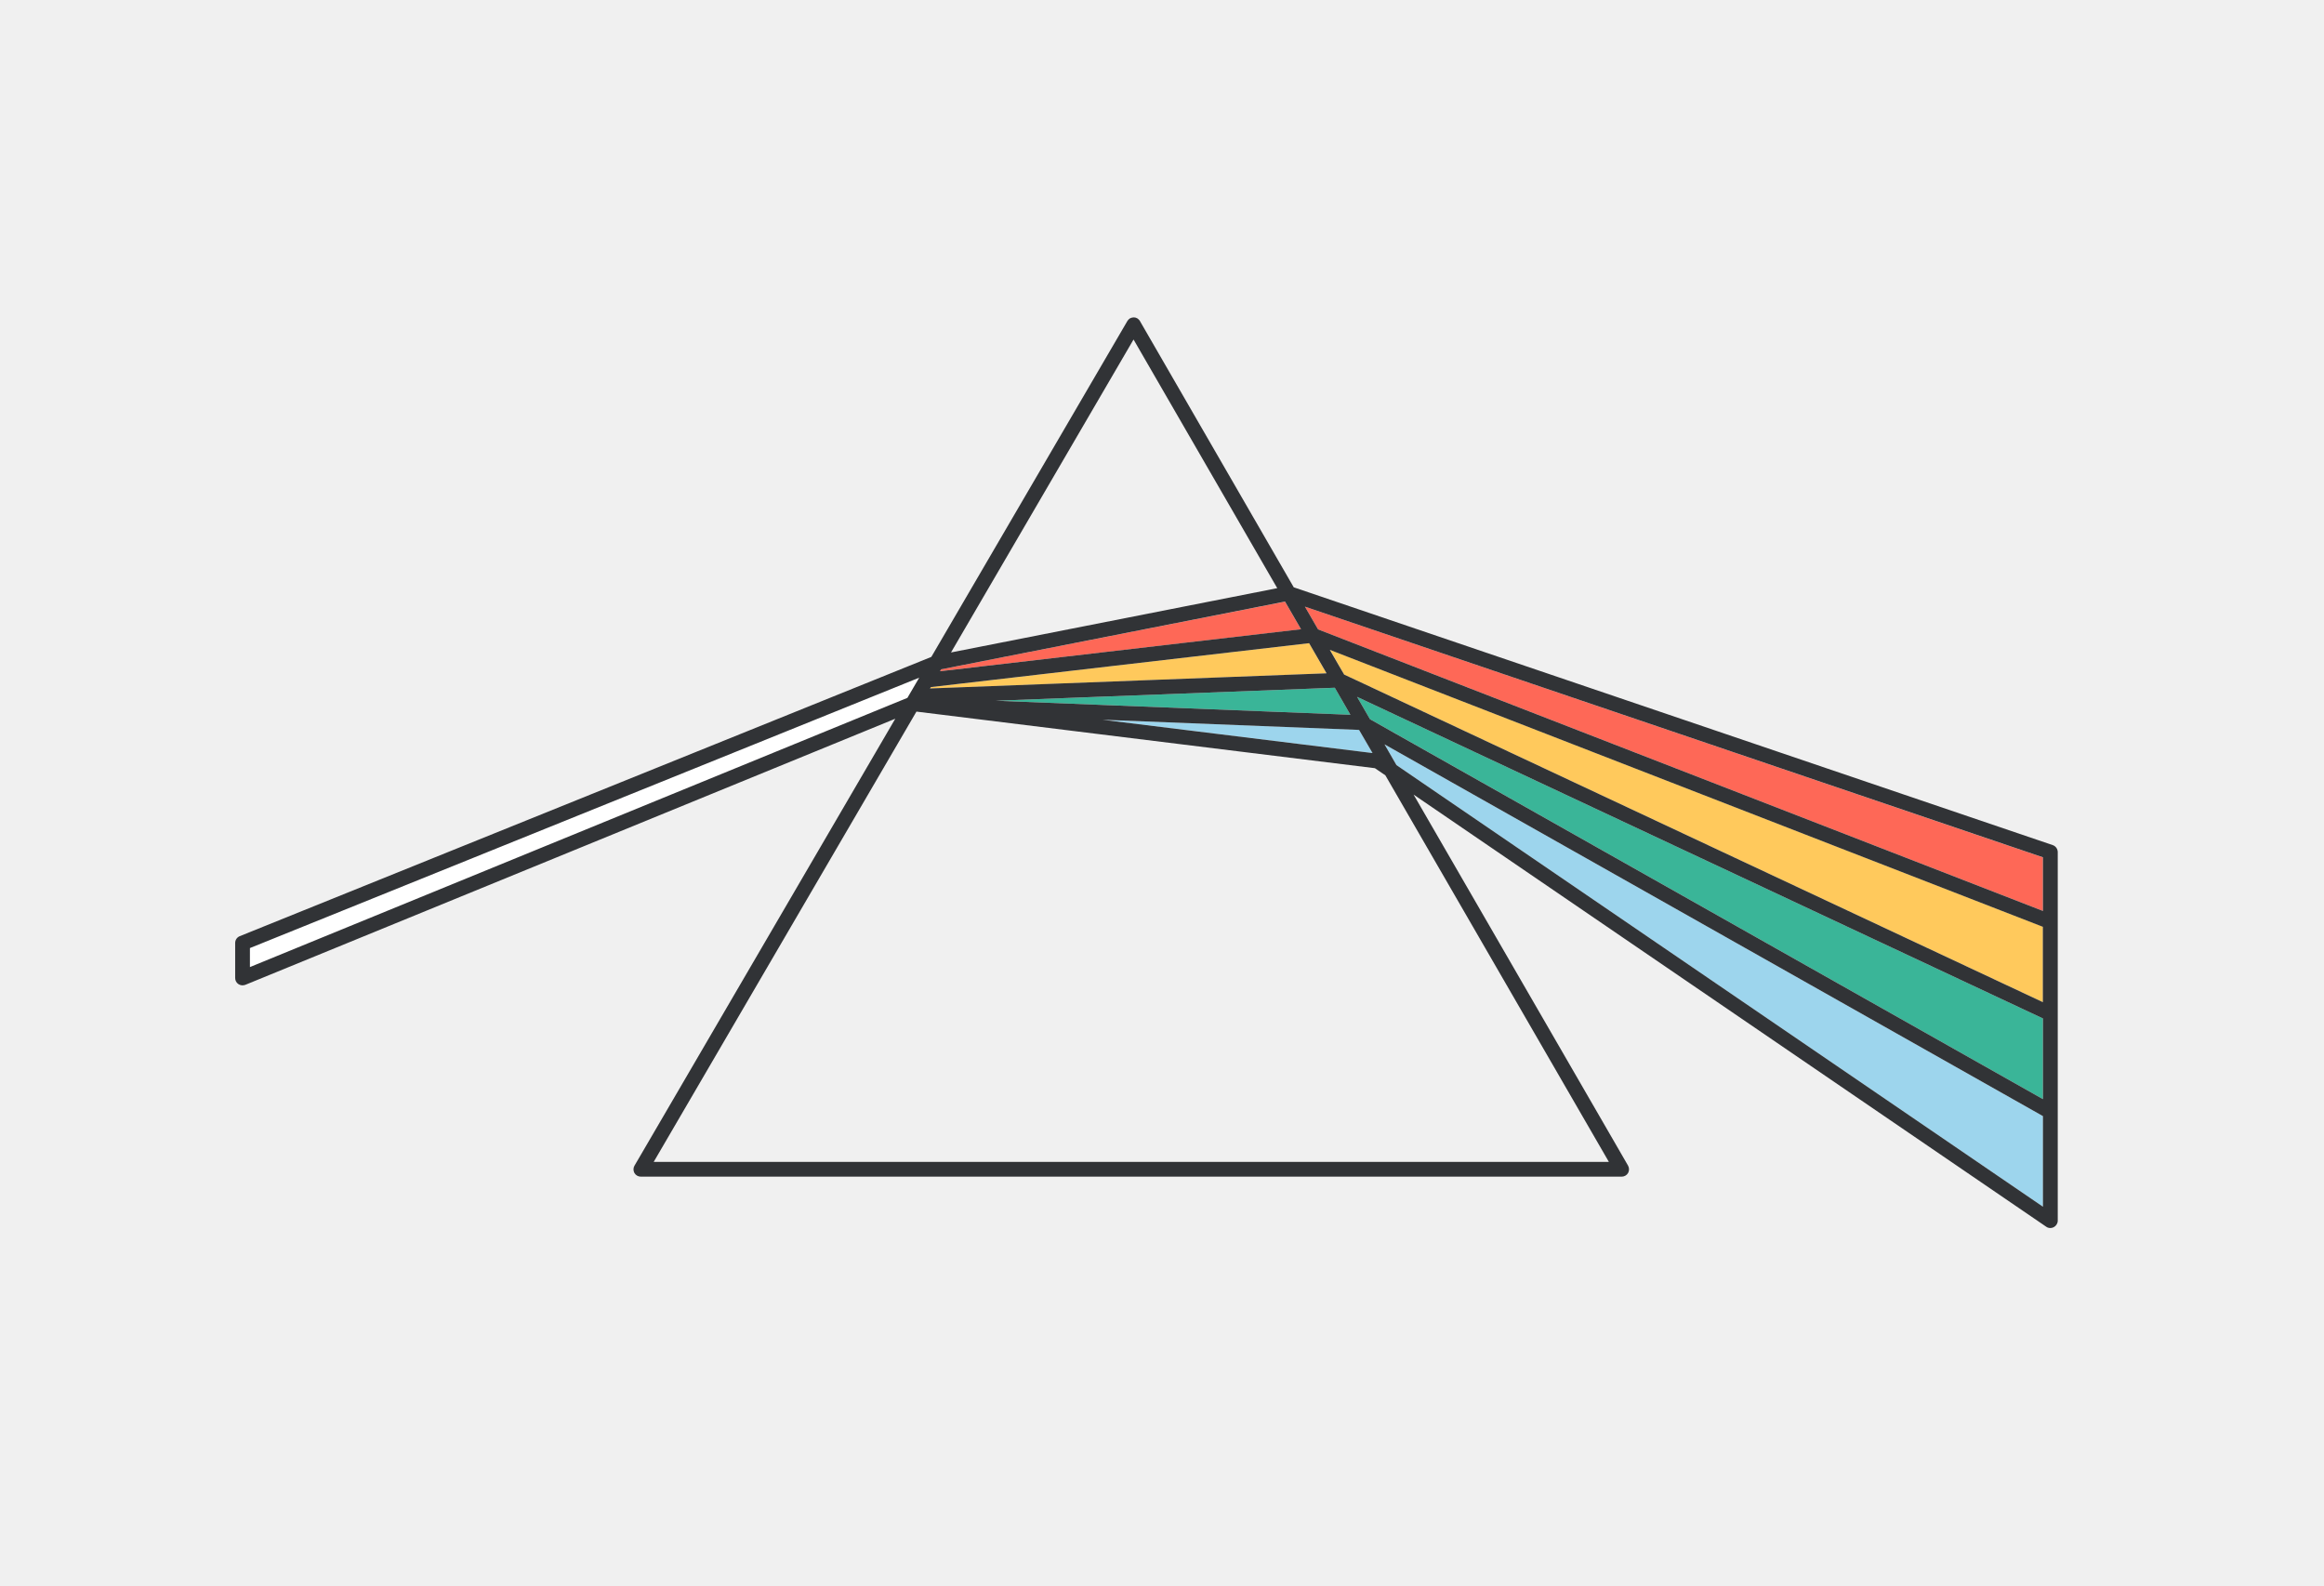
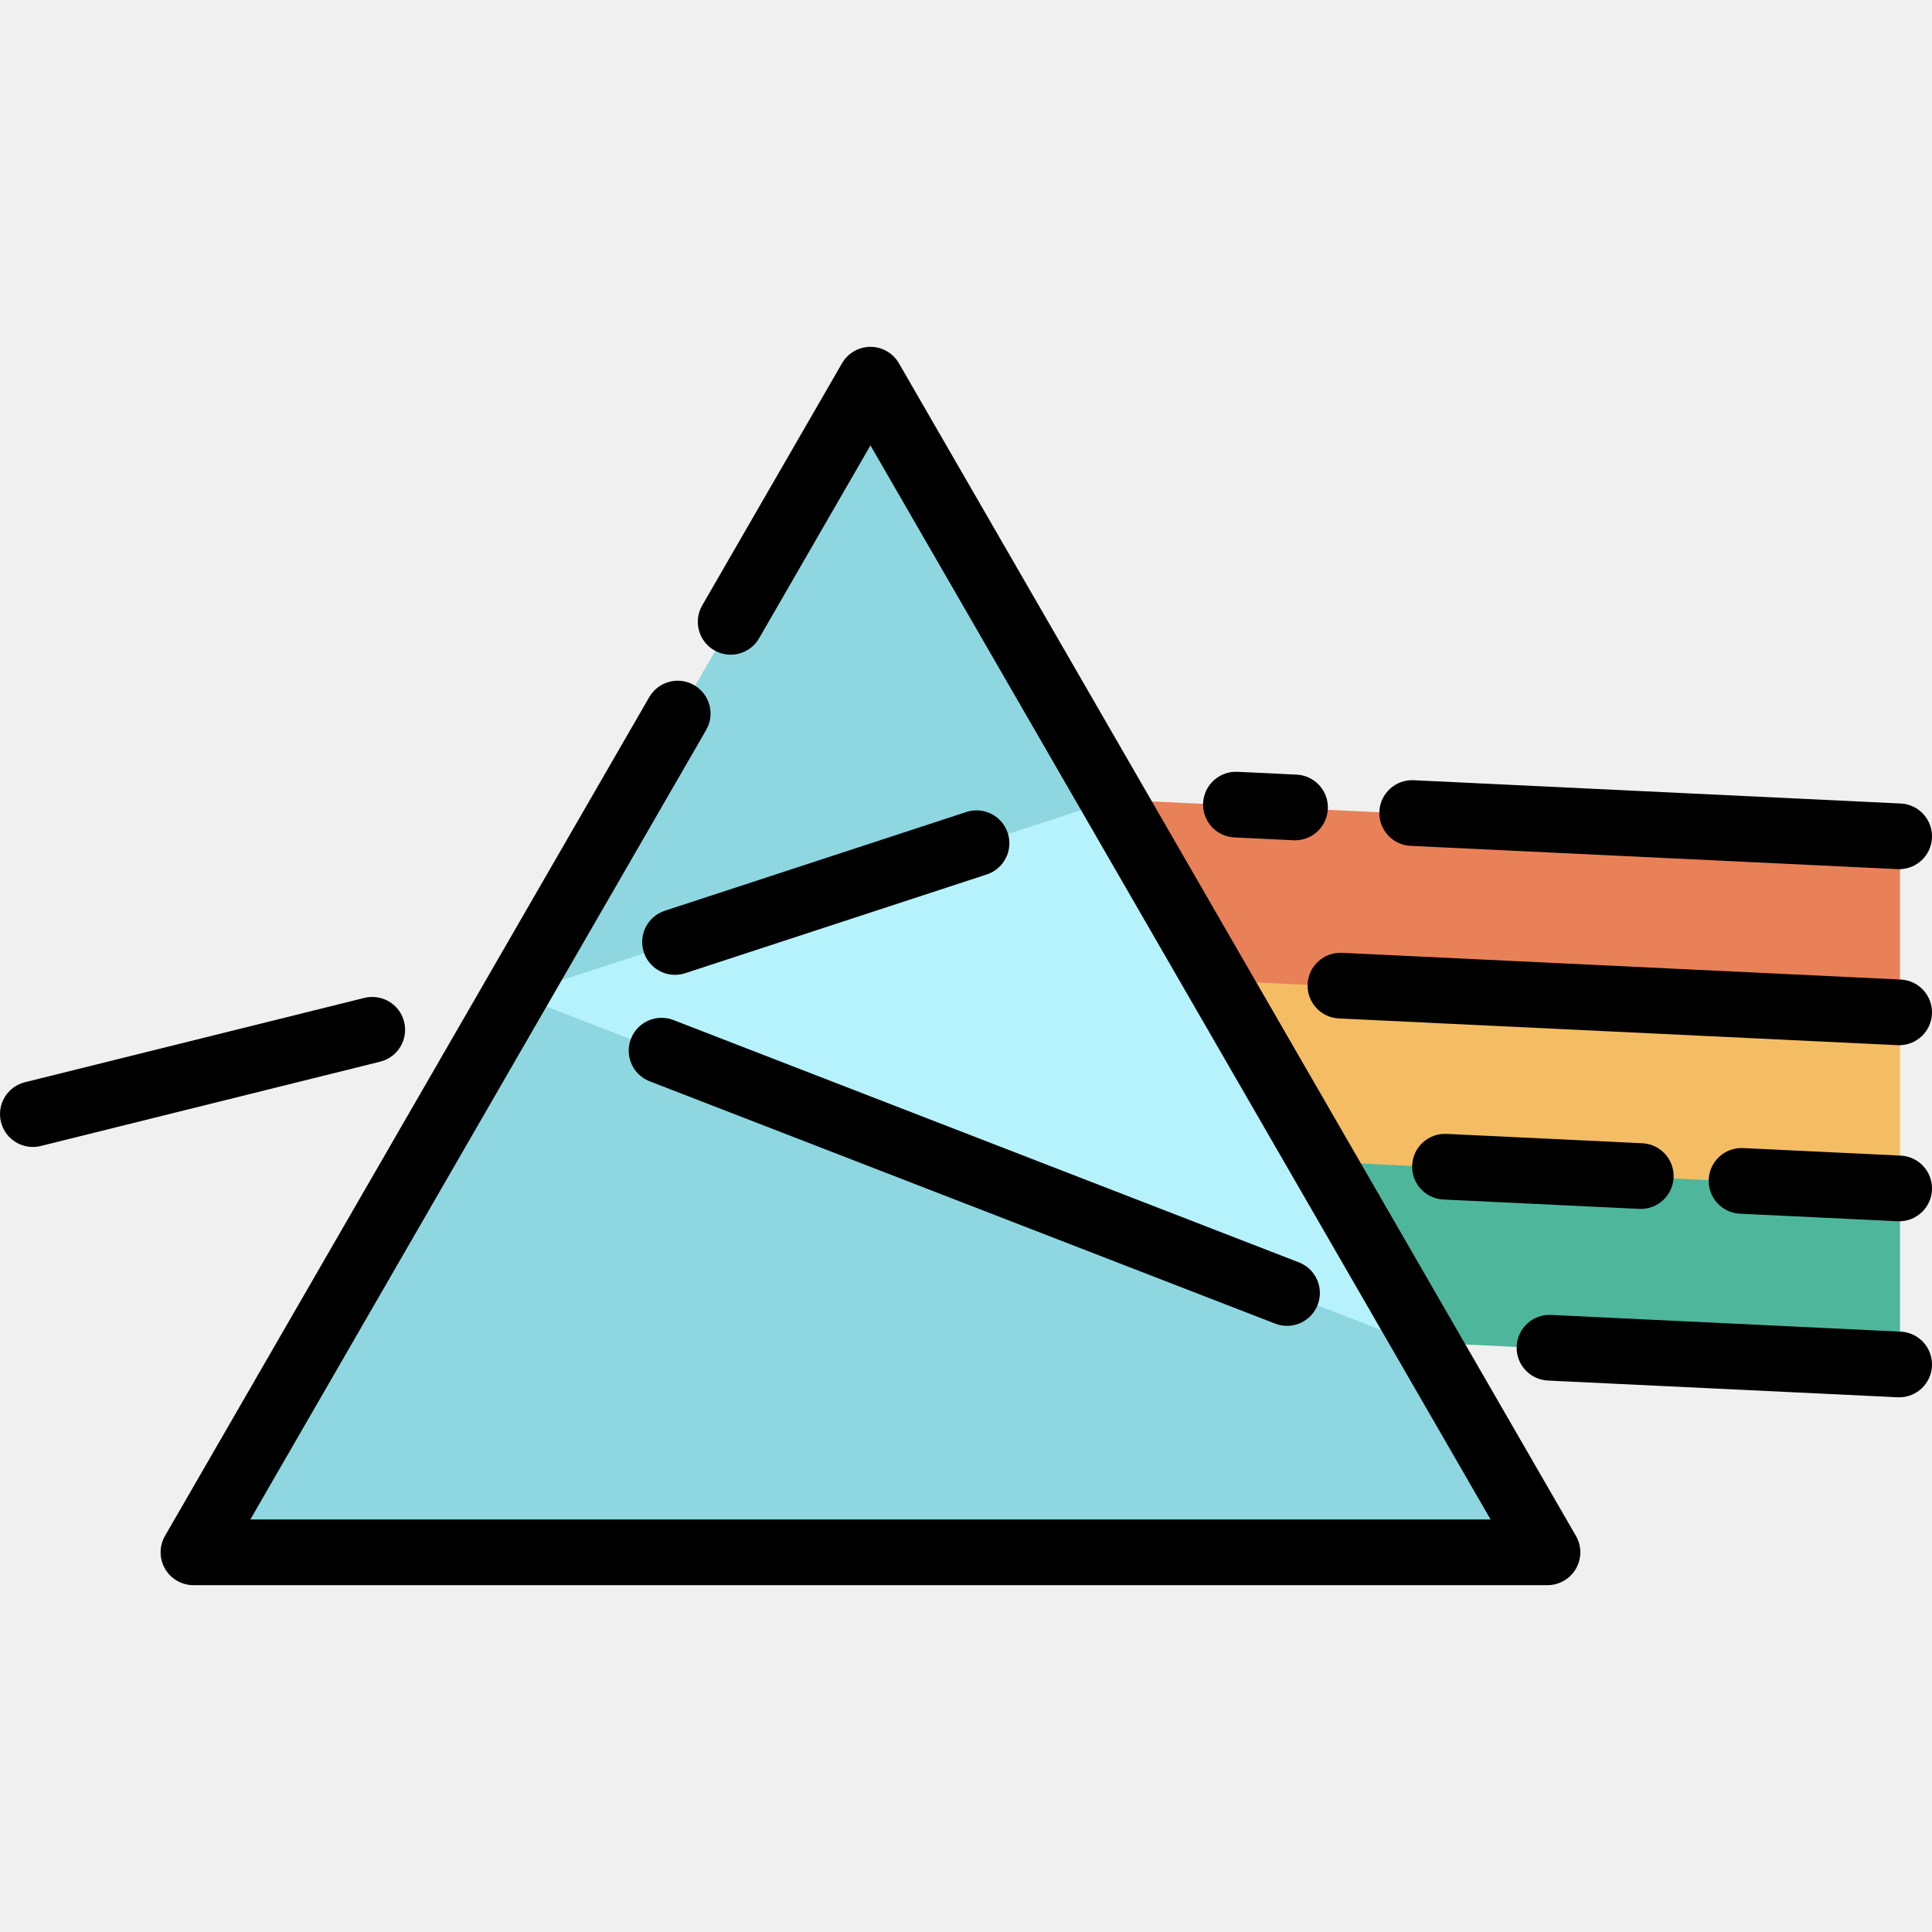
- <svg xmlns="http://www.w3.org/2000/svg" version="1.1" id="Layer_1" x="0px" y="0px" viewBox="0 0 2932 2000" style="enable-background:new 0 0 2932 2000;" xml:space="preserve">
-   <style type="text/css">
- 	.st0{fill:#FFC95C;}
- 	.st1{fill:#3AB598;}
- 	.st2{fill:#9DD5ED;}
- 	.st3{fill:#FE6857;}
- 	.st4{fill:#FFFFFF;}
- 	.st5{fill:#313336;}
- </style>
-   <g id="XMLID_55_">
-     <g>
-       <g>
-         <g>
-           <polygon class="st0" points="2577.4,1169.1 2577.4,1264.3 1720,862.3 1695.8,851 1689.6,840.1 1677.8,819.7     " />
-         </g>
-       </g>
-       <g>
-         <g>
-           <polygon class="st0" points="1651.6,811.4 1673.5,849.4 1173.2,868.6 1174.3,866.8     " />
-         </g>
-       </g>
-       <g>
-         <g>
-           <polygon class="st1" points="1684,867.6 1703.7,901.7 1256.3,884     " />
-         </g>
-       </g>
-       <g>
-         <g>
-           <polygon class="st1" points="2577.4,1284.8 2577.4,1386.6 1755.9,922.8 1728.4,907.3 1712.1,879.1     " />
-         </g>
-       </g>
-       <g>
-         <g>
-           <polygon class="st2" points="1730.7,948.3 1731.6,950 1391,908 1714.4,920.7 1714.8,921     " />
-         </g>
-       </g>
-       <g>
-         <g>
-           <polygon class="st2" points="2577.4,1408 2577.4,1522.3 1793.8,987.1 1761.9,965.2 1746.7,939     " />
-         </g>
-       </g>
-       <g>
-         <g>
-           <polygon class="st3" points="1621.2,759 1641.4,793.9 1186,846.8 1187.3,844.4     " />
-         </g>
-       </g>
-       <g>
-         <g>
-           <polygon class="st3" points="2577.4,1081.6 2577.4,1149.2 1662.9,794 1646.3,765.3     " />
-         </g>
-       </g>
-       <g>
-         <polygon class="st4" points="1159.7,854.9 1158.2,857.5 1144.9,880.3 1122.5,889.5 315.3,1220 315.3,1196    " />
-       </g>
-       <g>
-         <path class="st5" d="M2589.7,1066.1l-957.5-325.2l-194-335.8c-0.1-0.2-0.2-0.3-0.2-0.4c-0.2-0.2-0.4-0.6-0.6-0.8     c-0.2-0.2-0.4-0.4-0.6-0.6c-0.2-0.2-0.5-0.4-0.7-0.7c-0.2-0.2-0.5-0.4-0.7-0.6c-0.1-0.1-0.2-0.2-0.4-0.3     c-0.1-0.1-0.2-0.1-0.3-0.1c-0.3-0.1-0.6-0.2-0.8-0.4c-0.3-0.1-0.6-0.2-0.9-0.4c-0.2-0.1-0.5-0.1-0.8-0.2     c-0.3-0.1-0.6-0.1-0.9-0.1c-0.3-0.1-0.6-0.1-0.9-0.1c-0.3,0-0.6,0-0.9,0.1c-0.3,0-0.6,0.1-0.9,0.1c-0.3,0.1-0.6,0.1-0.9,0.2     c-0.3,0.1-0.6,0.2-0.9,0.3c-0.2,0.1-0.6,0.2-0.8,0.4c-0.1,0.1-0.2,0.1-0.4,0.1c-0.1,0.1-0.2,0.2-0.4,0.3     c-0.2,0.2-0.5,0.4-0.7,0.6c-0.2,0.2-0.5,0.4-0.7,0.6c-0.2,0.2-0.4,0.4-0.6,0.7c-0.2,0.2-0.4,0.5-0.6,0.8     c-0.1,0.1-0.2,0.2-0.3,0.4L1175,828.7L302.5,1181c-3.5,1.4-5.8,4.8-5.8,8.6v44.2c0,3.1,1.5,6,4.1,7.7c2.5,1.7,5.8,2,8.7,0.9     l820-335.7l-320.8,549.8l-8.2,14c-1.7,2.8-1.7,6.4-0.1,9.3c1.7,2.9,4.8,4.6,8.1,4.6h621.6h615.8c3.3,0,6.4-1.7,8.1-4.6     c1.6-2.8,1.6-6.4,0-9.3l-270.6-468.1l798.2,545.2c1.5,1.1,3.3,1.6,5.2,1.6c1.5,0,3-0.4,4.3-1.1c3-1.6,5-4.8,5-8.2v-465     C2596,1070.9,2593.5,1067.4,2589.7,1066.1z M1430.1,428.3L1611.4,742l-411.6,81.1L1430.1,428.3z M1187.3,844.4l433.9-85.5     l20.2,34.9L1186,846.8L1187.3,844.4z M1651.6,811.4l22,38l-500.3,19.1l1.1-1.7L1651.6,811.4z M1731.6,950L1391,908l323.4,12.8     l0.4,0.3l15.9,27.3L1731.6,950z M1256.3,884l427.7-16.4l19.7,34.1L1256.3,884z M1122.5,889.5L315.3,1220v-24l844.4-341.1     l-1.5,2.6l-13.4,22.9L1122.5,889.5z M2029.8,1465.8h-599.7H824.7l331.5-568.1l232.4,28.7l346,42.7l13.2,9L2029.8,1465.8z      M2577.4,1522.3l-783.6-535.2l-32-21.9l-15.1-26.2l830.7,469V1522.3z M2577.4,1386.6l-821.6-463.8l-27.4-15.5l-16.3-28.2     l865.3,405.7V1386.6z M2577.4,1264.3l-857.4-402l-24.2-11.3l-6.3-10.8l-11.8-20.4l899.6,349.4V1264.3z M2577.4,1149.2L1662.9,794     l-16.6-28.7l931.1,316.2V1149.2z" />
-       </g>
-     </g>
-   </g>
+ <svg xmlns="http://www.w3.org/2000/svg" height="800px" width="800px" version="1.1" id="Layer_1" viewBox="0 0 512 512" xml:space="preserve">
+   <polygon style="fill:#8ED7E0;" points="230.906,100.851 410.32,411.605 51.492,411.605 " />
+   <polygon style="fill:#F4BD64;" points="503.514,268.508 503.514,315.169 361.641,336.632 338.642,328.506 291.052,235.647 " />
+   <polygon style="fill:#4EB79B;" points="503.514,315.169 503.514,361.82 378.119,355.819 378.107,355.819 338.642,328.506   350.424,307.857 " />
+   <polygon style="fill:#E88158;" points="503.514,221.857 503.514,268.508 322.717,259.872 271.319,248.415 295.021,211.898 " />
+   <polygon style="fill:#B6F2FC;" points="378.107,355.819 379.094,357.525 136.893,263.69 295.021,211.898 322.717,259.872   350.412,307.857 350.424,307.857 " />
+   <path d="M238.221,96.27c-1.555-2.694-4.428-4.353-7.539-4.353s-5.984,1.66-7.539,4.353l-37.049,64.169  c-2.404,4.164-0.977,9.488,3.186,11.892c4.166,2.404,9.489,0.977,11.892-3.186l29.51-51.111l164.336,284.638H66.345l120.79-209.215  c2.404-4.164,0.977-9.488-3.186-11.892c-4.167-2.405-9.49-0.979-11.892,3.186L43.727,407.025c-1.555,2.693-1.555,6.013,0,8.706  c1.555,2.693,4.428,4.353,7.539,4.353h358.83c3.111,0,5.984-1.66,7.539-4.353s1.555-6.013,0-8.706L238.221,96.27z" />
+   <path d="M327.118,221.926l15.663,0.749c0.142,0.007,0.282,0.01,0.423,0.01c4.617,0,8.466-3.628,8.688-8.29  c0.23-4.802-3.478-8.881-8.28-9.111l-15.663-0.749c-4.787-0.224-8.882,3.476-9.112,8.28  C318.609,217.617,322.316,221.696,327.118,221.926z" />
+   <path d="M373.828,224.159l129.051,6.169c0.142,0.007,0.282,0.01,0.423,0.01c4.617,0,8.466-3.628,8.688-8.29  c0.23-4.802-3.478-8.881-8.28-9.111l-129.051-6.169c-4.806-0.233-8.882,3.476-9.112,8.28  C365.318,219.852,369.026,223.93,373.828,224.159z" />
+   <path d="M256.084,215.188l-79.904,26.171c-4.57,1.496-7.061,6.413-5.565,10.983c1.203,3.669,4.61,5.998,8.273,5.998  c0.897,0,1.812-0.14,2.71-0.435l79.904-26.171c4.57-1.496,7.061-6.413,5.563-10.983  C265.569,216.182,260.648,213.691,256.084,215.188z" />
+   <path d="M107.098,270.807c-1.158-4.667-5.878-7.509-10.548-6.35L6.608,286.801c-4.666,1.16-7.509,5.882-6.349,10.548  c0.984,3.962,4.535,6.609,8.441,6.609c0.695,0,1.401-0.084,2.106-0.259l89.942-22.344  C105.415,280.195,108.258,275.473,107.098,270.807z" />
+   <path d="M503.711,259.588l-148.067-7.081c-4.781-0.23-8.882,3.478-9.112,8.28c-0.23,4.803,3.476,8.882,8.28,9.112l148.067,7.081  c0.142,0.007,0.282,0.01,0.423,0.01c4.617,0,8.466-3.629,8.688-8.29C512.221,263.897,508.513,259.818,503.711,259.588z" />
+   <path d="M434.407,320.366c0.142,0.007,0.282,0.01,0.423,0.01c4.617,0,8.466-3.628,8.688-8.29c0.23-4.803-3.476-8.882-8.28-9.112  l-51.885-2.482c-4.788-0.238-8.882,3.478-9.112,8.28c-0.23,4.803,3.476,8.882,8.28,9.112L434.407,320.366z" />
+   <path d="M503.711,306.25l-41.77-1.998c-4.801-0.237-8.882,3.478-9.112,8.28c-0.23,4.803,3.476,8.882,8.28,9.112l41.77,1.998  c0.142,0.007,0.282,0.01,0.423,0.01c4.617,0,8.466-3.628,8.688-8.29C512.221,310.559,508.513,306.48,503.711,306.25z" />
+   <path d="M503.711,352.9l-92.663-4.433c-4.782-0.233-8.882,3.476-9.112,8.28c-0.23,4.802,3.476,8.882,8.28,9.112l92.663,4.433  c0.142,0.007,0.282,0.01,0.423,0.01c4.617,0,8.466-3.628,8.688-8.29C512.221,357.209,508.513,353.129,503.711,352.9z" />
+   <path d="M167.203,275.293c-1.738,4.483,0.489,9.526,4.973,11.263l165.757,64.218c1.034,0.4,2.097,0.59,3.142,0.59  c3.49,0,6.783-2.114,8.119-5.562c1.738-4.483-0.489-9.526-4.973-11.263l-165.757-64.218  C173.979,268.584,168.939,270.81,167.203,275.293z" />
</svg>
